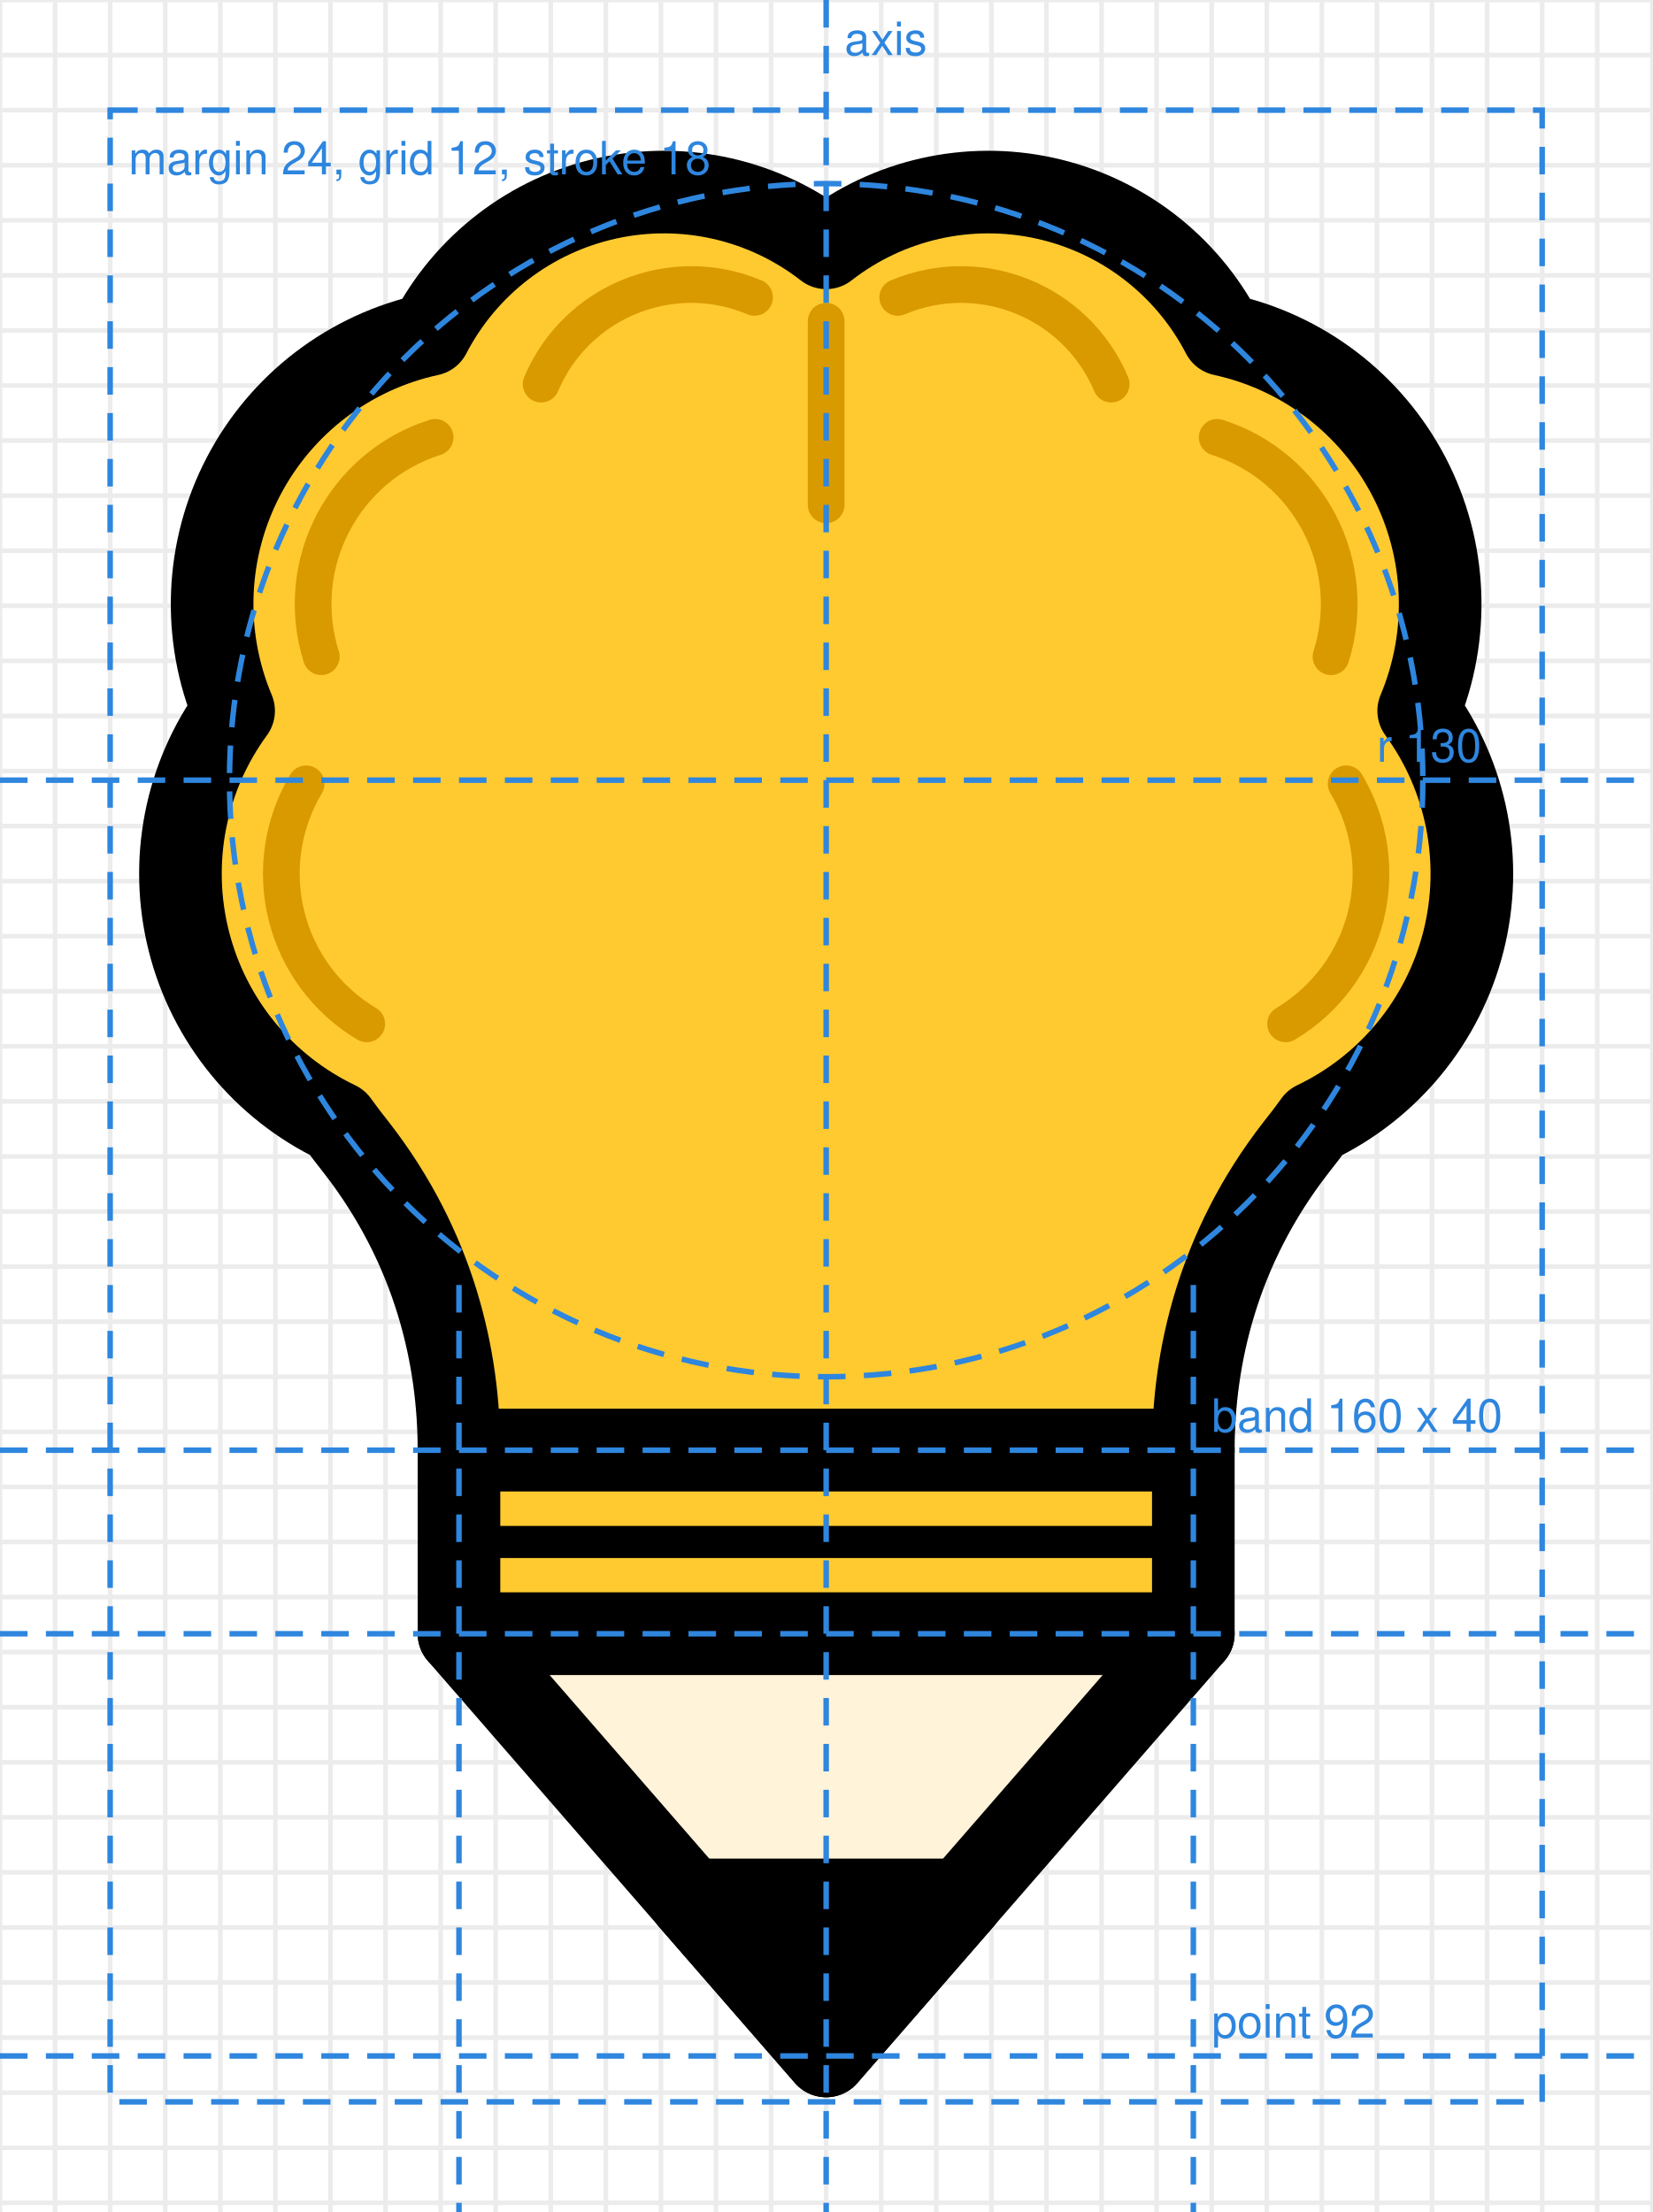
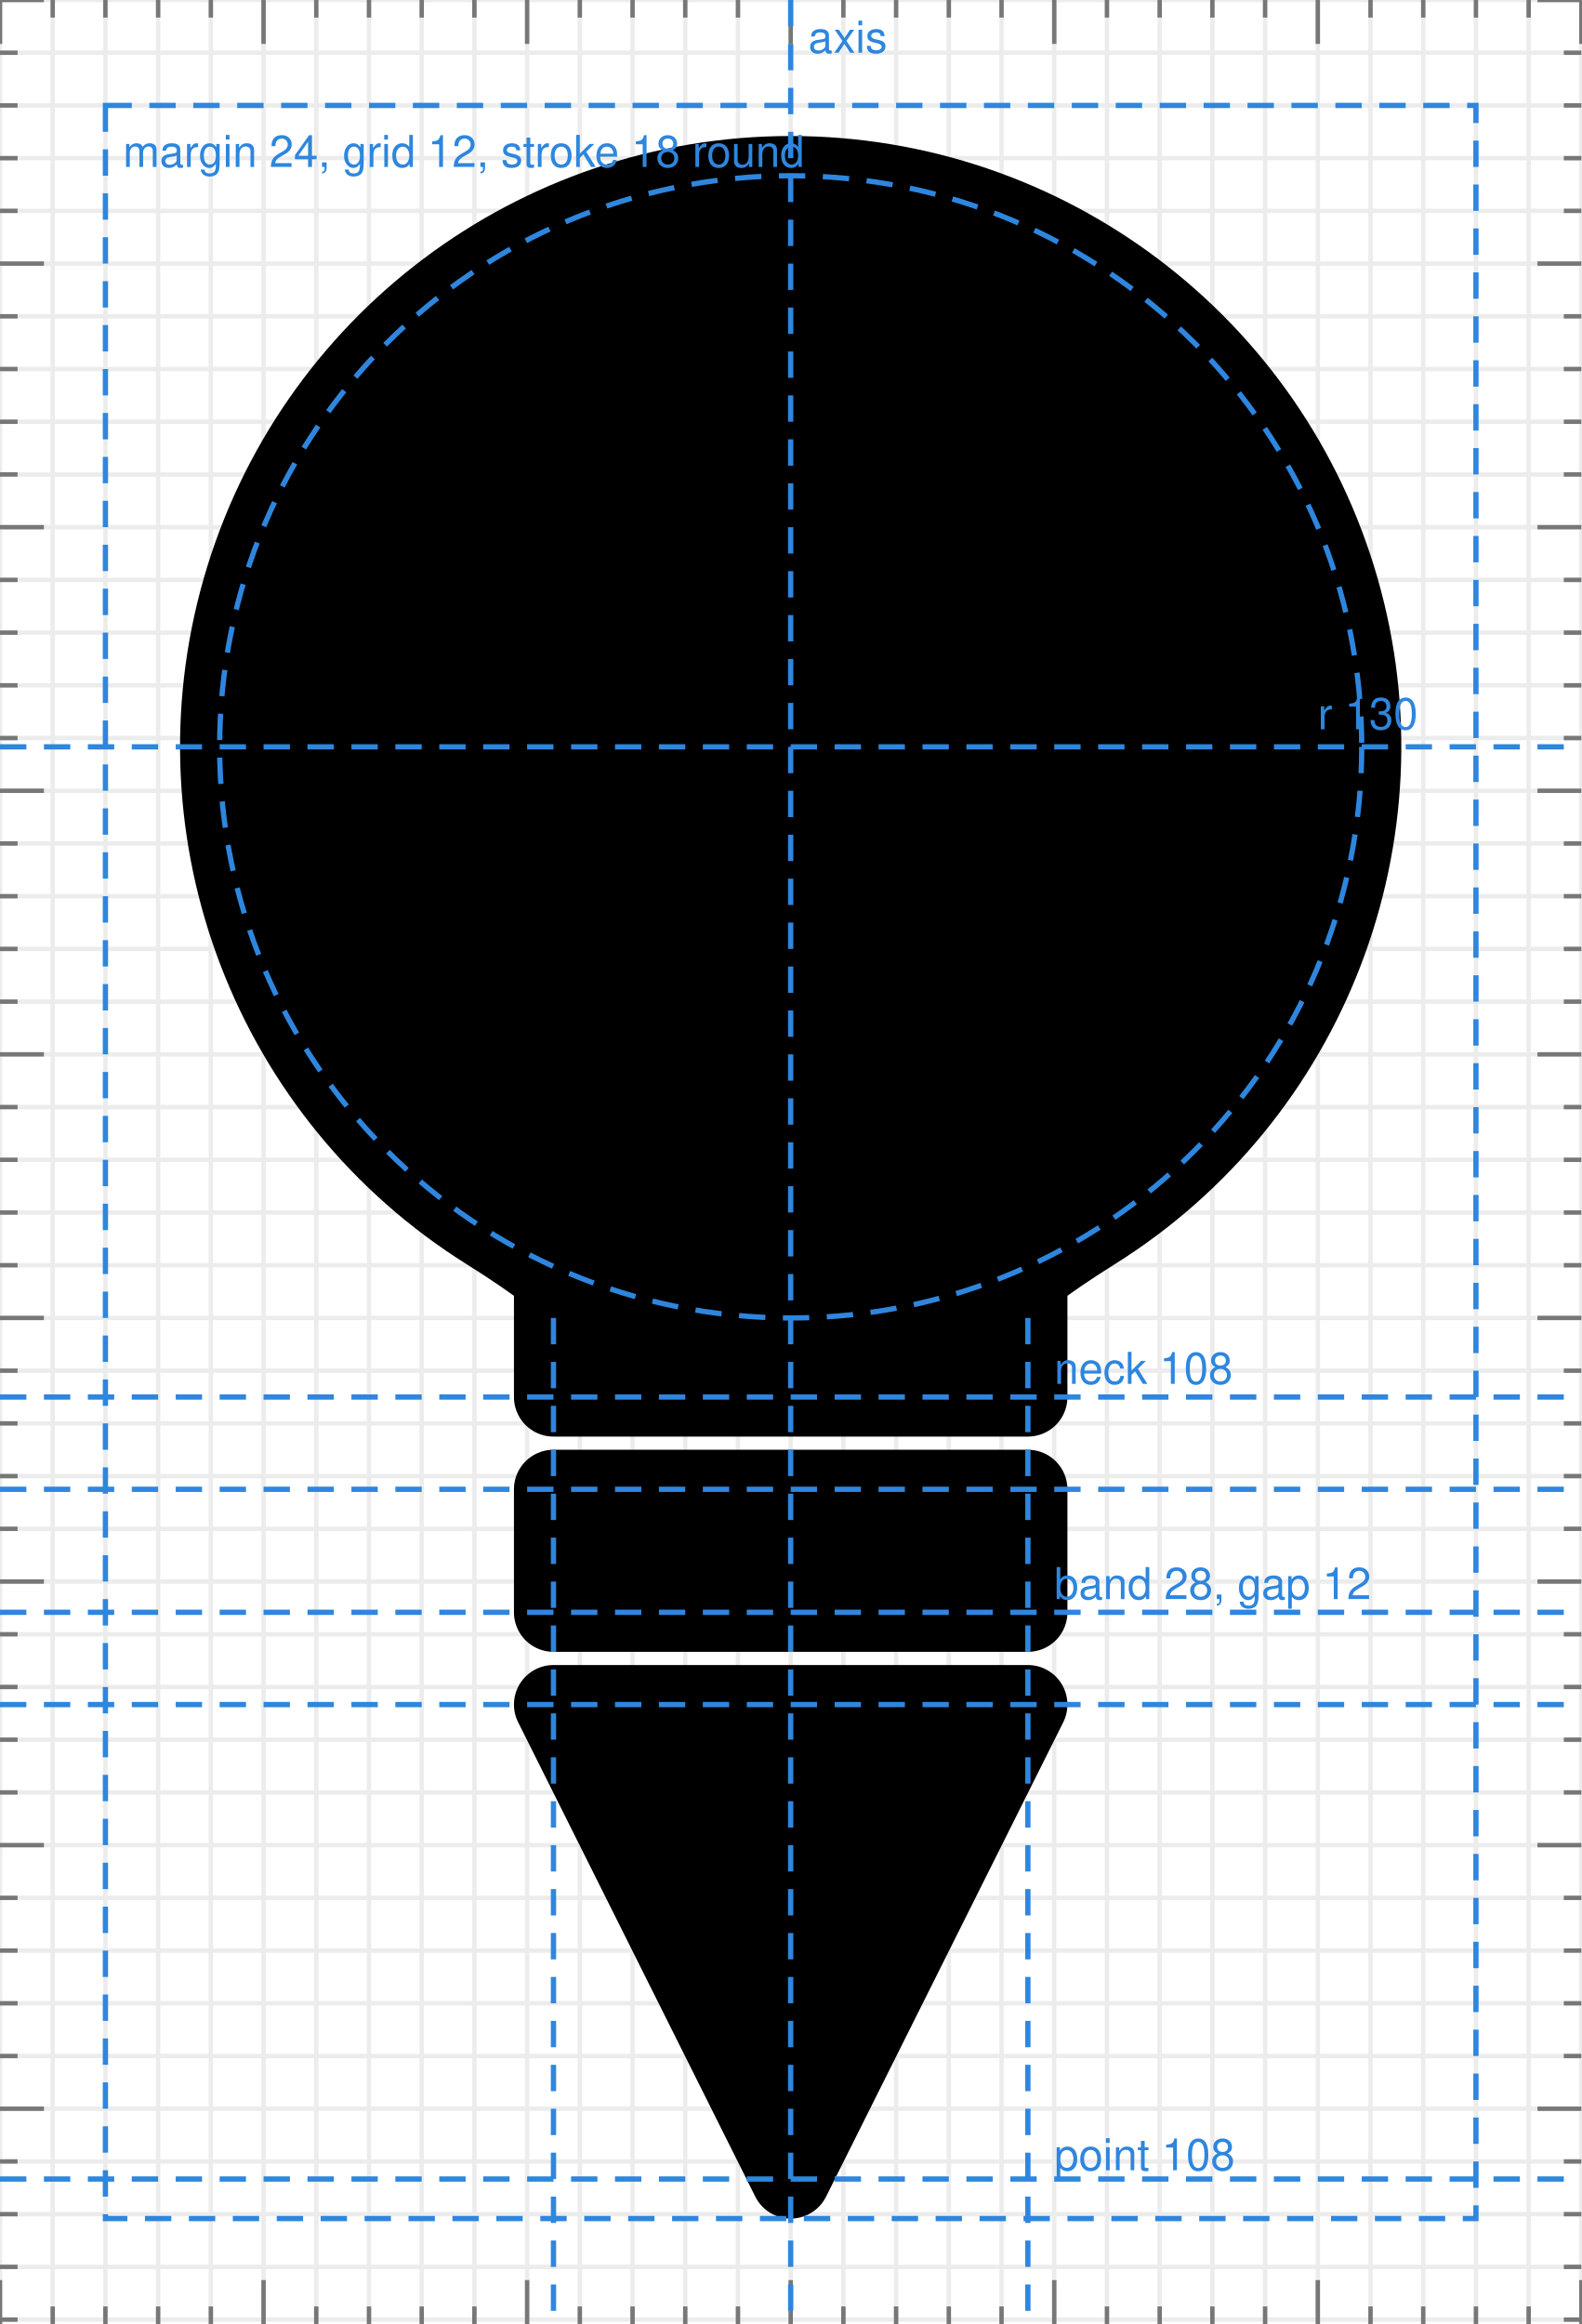
- <svg xmlns="http://www.w3.org/2000/svg" width="720" height="964" viewBox="0 0 360 482">
-   <rect width="360" height="482" fill="#fff" />
-   <path d="M0 0V482" stroke="#ececec" />
-   <path d="M12 0V482" stroke="#ececec" />
-   <path d="M24 0V482" stroke="#ececec" />
-   <path d="M36 0V482" stroke="#ececec" />
-   <path d="M48 0V482" stroke="#ececec" />
-   <path d="M60 0V482" stroke="#ececec" />
-   <path d="M72 0V482" stroke="#ececec" />
-   <path d="M84 0V482" stroke="#ececec" />
-   <path d="M96 0V482" stroke="#ececec" />
-   <path d="M108 0V482" stroke="#ececec" />
-   <path d="M120 0V482" stroke="#ececec" />
-   <path d="M132 0V482" stroke="#ececec" />
-   <path d="M144 0V482" stroke="#ececec" />
-   <path d="M156 0V482" stroke="#ececec" />
-   <path d="M168 0V482" stroke="#ececec" />
-   <path d="M180 0V482" stroke="#ececec" />
-   <path d="M192 0V482" stroke="#ececec" />
-   <path d="M204 0V482" stroke="#ececec" />
-   <path d="M216 0V482" stroke="#ececec" />
-   <path d="M228 0V482" stroke="#ececec" />
-   <path d="M240 0V482" stroke="#ececec" />
-   <path d="M252 0V482" stroke="#ececec" />
-   <path d="M264 0V482" stroke="#ececec" />
-   <path d="M276 0V482" stroke="#ececec" />
-   <path d="M288 0V482" stroke="#ececec" />
-   <path d="M300 0V482" stroke="#ececec" />
-   <path d="M312 0V482" stroke="#ececec" />
-   <path d="M324 0V482" stroke="#ececec" />
-   <path d="M336 0V482" stroke="#ececec" />
-   <path d="M348 0V482" stroke="#ececec" />
-   <path d="M360 0V482" stroke="#ececec" />
+ <svg xmlns="http://www.w3.org/2000/svg" width="720" height="1058" viewBox="0 0 360 529">
+   <rect width="360" height="529" fill="#fff" />
+   <path d="M0 0V529" stroke="#ececec" />
+   <path d="M12 0V529" stroke="#ececec" />
+   <path d="M24 0V529" stroke="#ececec" />
+   <path d="M36 0V529" stroke="#ececec" />
+   <path d="M48 0V529" stroke="#ececec" />
+   <path d="M60 0V529" stroke="#ececec" />
+   <path d="M72 0V529" stroke="#ececec" />
+   <path d="M84 0V529" stroke="#ececec" />
+   <path d="M96 0V529" stroke="#ececec" />
+   <path d="M108 0V529" stroke="#ececec" />
+   <path d="M120 0V529" stroke="#ececec" />
+   <path d="M132 0V529" stroke="#ececec" />
+   <path d="M144 0V529" stroke="#ececec" />
+   <path d="M156 0V529" stroke="#ececec" />
+   <path d="M168 0V529" stroke="#ececec" />
+   <path d="M180 0V529" stroke="#ececec" />
+   <path d="M192 0V529" stroke="#ececec" />
+   <path d="M204 0V529" stroke="#ececec" />
+   <path d="M216 0V529" stroke="#ececec" />
+   <path d="M228 0V529" stroke="#ececec" />
+   <path d="M240 0V529" stroke="#ececec" />
+   <path d="M252 0V529" stroke="#ececec" />
+   <path d="M264 0V529" stroke="#ececec" />
+   <path d="M276 0V529" stroke="#ececec" />
+   <path d="M288 0V529" stroke="#ececec" />
+   <path d="M300 0V529" stroke="#ececec" />
+   <path d="M312 0V529" stroke="#ececec" />
+   <path d="M324 0V529" stroke="#ececec" />
+   <path d="M336 0V529" stroke="#ececec" />
+   <path d="M348 0V529" stroke="#ececec" />
+   <path d="M360 0V529" stroke="#ececec" />
  <path d="M0 0H360" stroke="#ececec" />
  <path d="M0 12H360" stroke="#ececec" />
  <path d="M0 24H360" stroke="#ececec" />
  <path d="M0 36H360" stroke="#ececec" />
  <path d="M0 48H360" stroke="#ececec" />
  <path d="M0 60H360" stroke="#ececec" />
  <path d="M0 72H360" stroke="#ececec" />
  <path d="M0 84H360" stroke="#ececec" />
  <path d="M0 96H360" stroke="#ececec" />
  <path d="M0 108H360" stroke="#ececec" />
  <path d="M0 120H360" stroke="#ececec" />
  <path d="M0 132H360" stroke="#ececec" />
  <path d="M0 144H360" stroke="#ececec" />
  <path d="M0 156H360" stroke="#ececec" />
  <path d="M0 168H360" stroke="#ececec" />
  <path d="M0 180H360" stroke="#ececec" />
  <path d="M0 192H360" stroke="#ececec" />
  <path d="M0 204H360" stroke="#ececec" />
  <path d="M0 216H360" stroke="#ececec" />
  <path d="M0 228H360" stroke="#ececec" />
  <path d="M0 240H360" stroke="#ececec" />
  <path d="M0 252H360" stroke="#ececec" />
  <path d="M0 264H360" stroke="#ececec" />
  <path d="M0 276H360" stroke="#ececec" />
  <path d="M0 288H360" stroke="#ececec" />
  <path d="M0 300H360" stroke="#ececec" />
  <path d="M0 312H360" stroke="#ececec" />
  <path d="M0 324H360" stroke="#ececec" />
  <path d="M0 336H360" stroke="#ececec" />
  <path d="M0 348H360" stroke="#ececec" />
  <path d="M0 360H360" stroke="#ececec" />
  <path d="M0 372H360" stroke="#ececec" />
  <path d="M0 384H360" stroke="#ececec" />
  <path d="M0 396H360" stroke="#ececec" />
  <path d="M0 408H360" stroke="#ececec" />
  <path d="M0 420H360" stroke="#ececec" />
  <path d="M0 432H360" stroke="#ececec" />
  <path d="M0 444H360" stroke="#ececec" />
  <path d="M0 456H360" stroke="#ececec" />
  <path d="M0 468H360" stroke="#ececec" />
  <path d="M0 480H360" stroke="#ececec" />
-   <g fill="none" stroke="#000" stroke-width="18" stroke-linecap="round" stroke-linejoin="round">
-     <path d="M100 316C100 296 94.8 272.1 77.6 250.0A130 130 0 0 1 73.5 244.6A60.1 60.1 0 0 1 50.9 154.9A60.1 60.1 0 0 1 93.6 72.9A57.5 57.5 0 0 1 180.0 54.0A57.5 57.5 0 0 1 266.4 72.9A60.1 60.1 0 0 1 309.1 154.9A60.1 60.1 0 0 1 286.5 244.6A130 130 0 0 1 282.4 250.0C265.2 272.1 260 296 260 316z" fill="#ffca30" />
-     <path d="M180 70v40" stroke="#d99a00" stroke-width="8" />
-     <path d="M79.9 223.1A38.1 38.1 0 0 1 66.7 170.8" stroke="#d99a00" stroke-width="8" />
-     <path d="M70.0 143.1A38.1 38.1 0 0 1 94.8 95.3" stroke="#d99a00" stroke-width="8" />
-     <path d="M117.9 83.7A35.5 35.5 0 0 1 164.4 64.8" stroke="#d99a00" stroke-width="8" />
-     <path d="M195.6 64.8A35.5 35.5 0 0 1 242.1 83.7" stroke="#d99a00" stroke-width="8" />
-     <path d="M265.2 95.3A38.1 38.1 0 0 1 290.0 143.1" stroke="#d99a00" stroke-width="8" />
-     <path d="M293.3 170.8A38.1 38.1 0 0 1 280.1 223.1" stroke="#d99a00" stroke-width="8" />
-     <path d="M100 316h160v40H100z" fill="#ffca30" />
-     <path d="M100 336h160" stroke-width="7" />
-     <path d="M100 356l80.0 92 80.0 -92z" fill="#fff3d9" />
-     <path d="M150.4 414L180 448l29.6 -34z" fill="#000" />
+   <path d="M0 492H360" stroke="#ececec" />
+   <path d="M0 504H360" stroke="#ececec" />
+   <path d="M0 516H360" stroke="#ececec" />
+   <path d="M0 528H360" stroke="#ececec" />
+   <path d="M0 0v10M0 529v-10" stroke="#777" />
+   <path d="M12 0v4M12 529v-4" stroke="#777" />
+   <path d="M24 0v4M24 529v-4" stroke="#777" />
+   <path d="M36 0v4M36 529v-4" stroke="#777" />
+   <path d="M48 0v4M48 529v-4" stroke="#777" />
+   <path d="M60 0v10M60 529v-10" stroke="#777" />
+   <path d="M72 0v4M72 529v-4" stroke="#777" />
+   <path d="M84 0v4M84 529v-4" stroke="#777" />
+   <path d="M96 0v4M96 529v-4" stroke="#777" />
+   <path d="M108 0v4M108 529v-4" stroke="#777" />
+   <path d="M120 0v10M120 529v-10" stroke="#777" />
+   <path d="M132 0v4M132 529v-4" stroke="#777" />
+   <path d="M144 0v4M144 529v-4" stroke="#777" />
+   <path d="M156 0v4M156 529v-4" stroke="#777" />
+   <path d="M168 0v4M168 529v-4" stroke="#777" />
+   <path d="M180 0v10M180 529v-10" stroke="#777" />
+   <path d="M192 0v4M192 529v-4" stroke="#777" />
+   <path d="M204 0v4M204 529v-4" stroke="#777" />
+   <path d="M216 0v4M216 529v-4" stroke="#777" />
+   <path d="M228 0v4M228 529v-4" stroke="#777" />
+   <path d="M240 0v10M240 529v-10" stroke="#777" />
+   <path d="M252 0v4M252 529v-4" stroke="#777" />
+   <path d="M264 0v4M264 529v-4" stroke="#777" />
+   <path d="M276 0v4M276 529v-4" stroke="#777" />
+   <path d="M288 0v4M288 529v-4" stroke="#777" />
+   <path d="M300 0v10M300 529v-10" stroke="#777" />
+   <path d="M312 0v4M312 529v-4" stroke="#777" />
+   <path d="M324 0v4M324 529v-4" stroke="#777" />
+   <path d="M336 0v4M336 529v-4" stroke="#777" />
+   <path d="M348 0v4M348 529v-4" stroke="#777" />
+   <path d="M360 0v10M360 529v-10" stroke="#777" />
+   <path d="M0 0h10M360 0h-10" stroke="#777" />
+   <path d="M0 12h4M360 12h-4" stroke="#777" />
+   <path d="M0 24h4M360 24h-4" stroke="#777" />
+   <path d="M0 36h4M360 36h-4" stroke="#777" />
+   <path d="M0 48h4M360 48h-4" stroke="#777" />
+   <path d="M0 60h10M360 60h-10" stroke="#777" />
+   <path d="M0 72h4M360 72h-4" stroke="#777" />
+   <path d="M0 84h4M360 84h-4" stroke="#777" />
+   <path d="M0 96h4M360 96h-4" stroke="#777" />
+   <path d="M0 108h4M360 108h-4" stroke="#777" />
+   <path d="M0 120h10M360 120h-10" stroke="#777" />
+   <path d="M0 132h4M360 132h-4" stroke="#777" />
+   <path d="M0 144h4M360 144h-4" stroke="#777" />
+   <path d="M0 156h4M360 156h-4" stroke="#777" />
+   <path d="M0 168h4M360 168h-4" stroke="#777" />
+   <path d="M0 180h10M360 180h-10" stroke="#777" />
+   <path d="M0 192h4M360 192h-4" stroke="#777" />
+   <path d="M0 204h4M360 204h-4" stroke="#777" />
+   <path d="M0 216h4M360 216h-4" stroke="#777" />
+   <path d="M0 228h4M360 228h-4" stroke="#777" />
+   <path d="M0 240h10M360 240h-10" stroke="#777" />
+   <path d="M0 252h4M360 252h-4" stroke="#777" />
+   <path d="M0 264h4M360 264h-4" stroke="#777" />
+   <path d="M0 276h4M360 276h-4" stroke="#777" />
+   <path d="M0 288h4M360 288h-4" stroke="#777" />
+   <path d="M0 300h10M360 300h-10" stroke="#777" />
+   <path d="M0 312h4M360 312h-4" stroke="#777" />
+   <path d="M0 324h4M360 324h-4" stroke="#777" />
+   <path d="M0 336h4M360 336h-4" stroke="#777" />
+   <path d="M0 348h4M360 348h-4" stroke="#777" />
+   <path d="M0 360h10M360 360h-10" stroke="#777" />
+   <path d="M0 372h4M360 372h-4" stroke="#777" />
+   <path d="M0 384h4M360 384h-4" stroke="#777" />
+   <path d="M0 396h4M360 396h-4" stroke="#777" />
+   <path d="M0 408h4M360 408h-4" stroke="#777" />
+   <path d="M0 420h10M360 420h-10" stroke="#777" />
+   <path d="M0 432h4M360 432h-4" stroke="#777" />
+   <path d="M0 444h4M360 444h-4" stroke="#777" />
+   <path d="M0 456h4M360 456h-4" stroke="#777" />
+   <path d="M0 468h4M360 468h-4" stroke="#777" />
+   <path d="M0 480h10M360 480h-10" stroke="#777" />
+   <path d="M0 492h4M360 492h-4" stroke="#777" />
+   <path d="M0 504h4M360 504h-4" stroke="#777" />
+   <path d="M0 516h4M360 516h-4" stroke="#777" />
+   <path d="M0 528h4M360 528h-4" stroke="#777" />
+   <g fill="#000" stroke="#000" stroke-width="18" stroke-linejoin="round" stroke-linecap="round">
+     <path d="M126.0 318V294C126.0 309.9 158.6 309.9 111.1 280.2A130 130 0 1 1 248.9 280.2C201.4 309.9 234.0 309.9 234.0 294V318z" />
+     <rect x="126.0" y="339.0" width="108" height="28" />
+     <path d="M126.0 388.0L180 496.0L234.0 388.0z" />
  </g>
  <g stroke="#2E86DE" stroke-width="1.2" fill="none" stroke-dasharray="6 4">
-     <rect x="24" y="24" width="312" height="434" />
+     <rect x="24" y="24" width="312" height="481" />
    <circle cx="180" cy="170" r="130" />
-     <path d="M180 0V482M0 170H360M100 280V482M260 280V482M0 316H360M0 356H360M0 448H360" />
+     <path d="M180 0V529M0 170H360M126 300V529M234 300V529M0 318H360M0 339H360M0 367H360M0 388H360M0 496H360" />
  </g>
  <g font-family="Helvetica" font-size="10" fill="#2E86DE">
    <text x="184" y="12">axis</text>
    <text x="300" y="166">r 130</text>
-     <text x="264" y="312">band 160 x 40</text>
-     <text x="264" y="444">point 92</text>
-     <text x="28" y="38">margin 24, grid 12, stroke 18</text>
+     <text x="240" y="315">neck 108</text>
+     <text x="240" y="364">band 28, gap 12</text>
+     <text x="240" y="494">point 108</text>
+     <text x="28" y="38">margin 24, grid 12, stroke 18 round</text>
  </g>
</svg>
